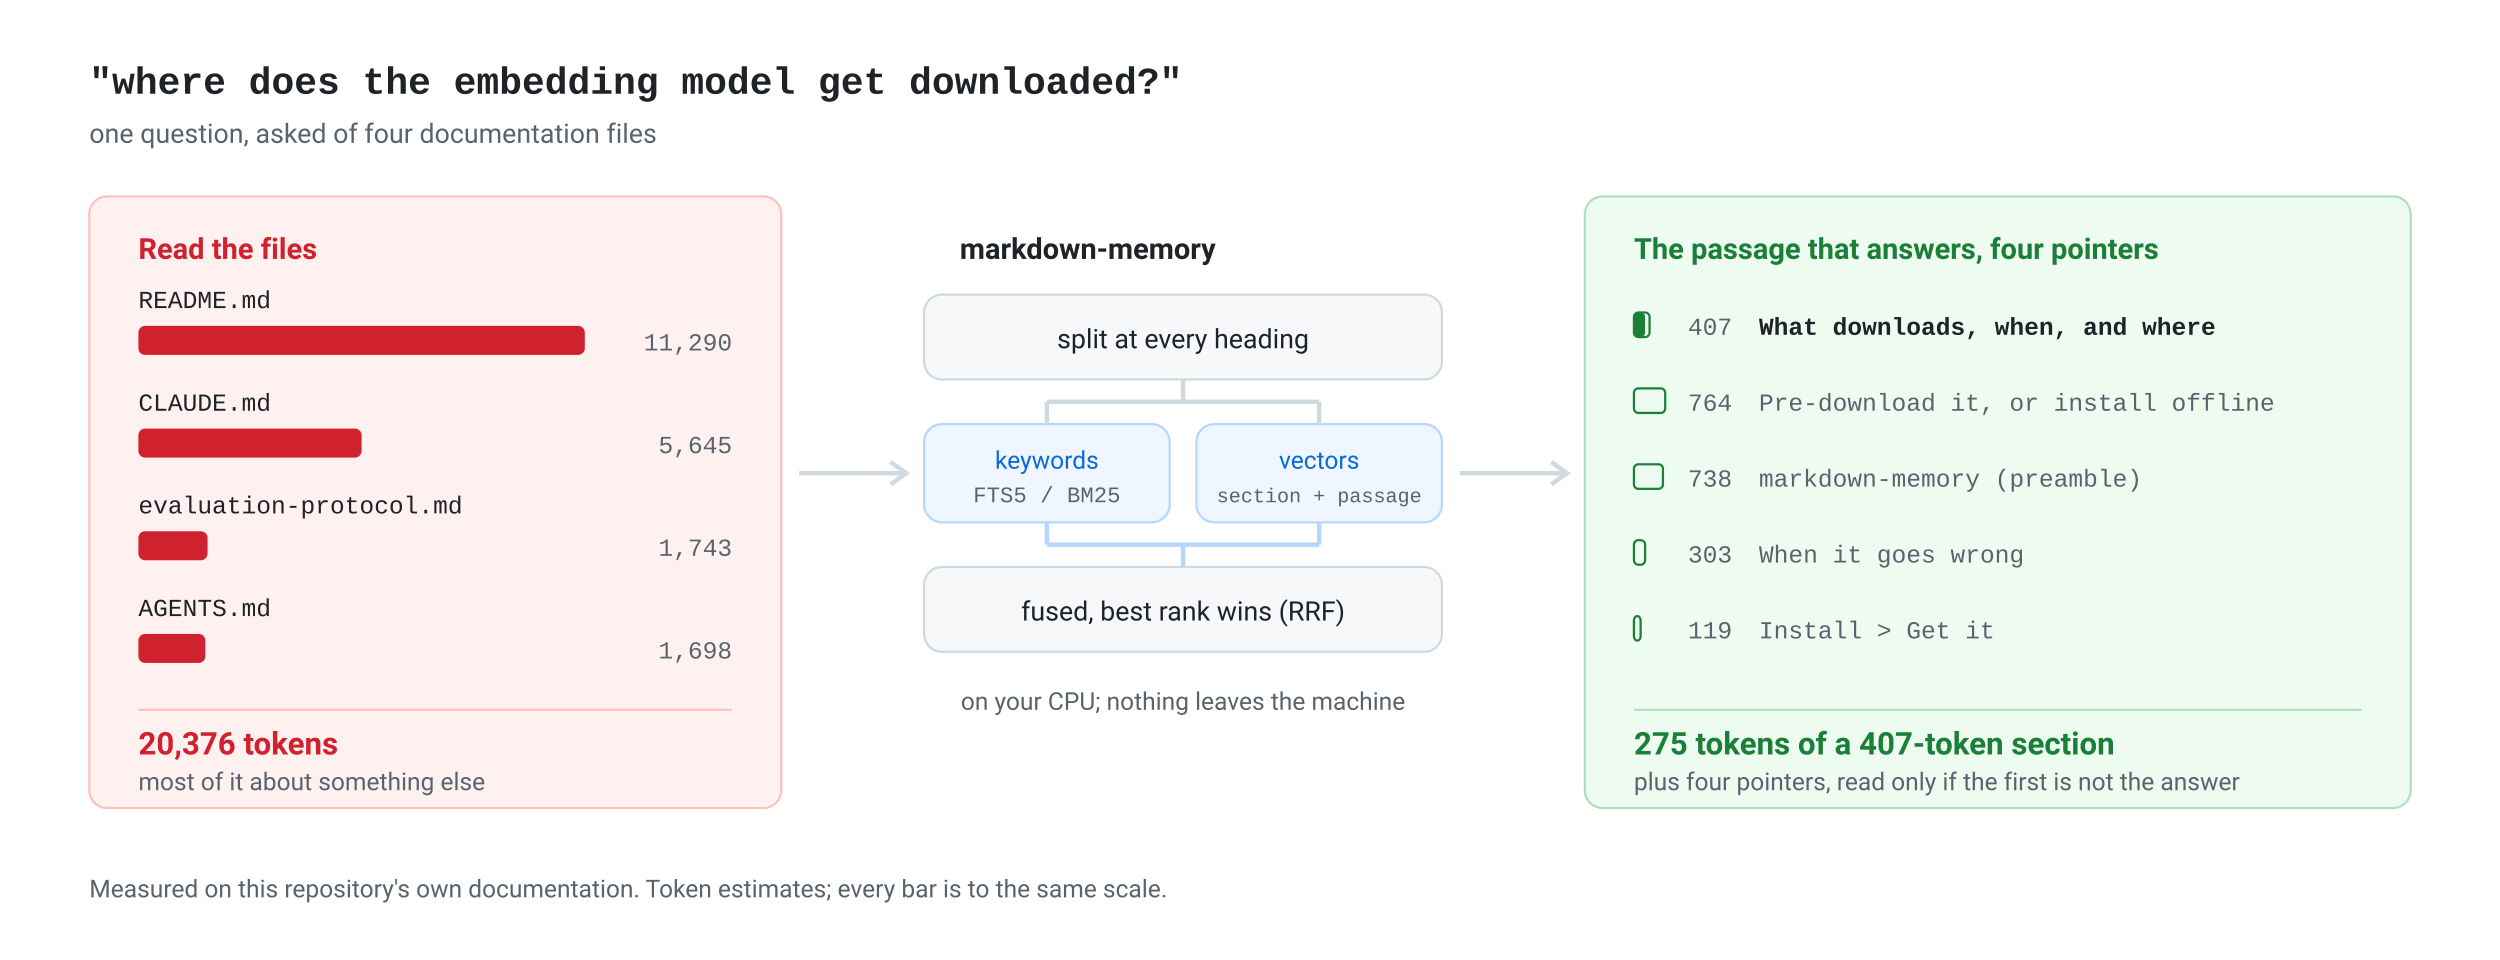
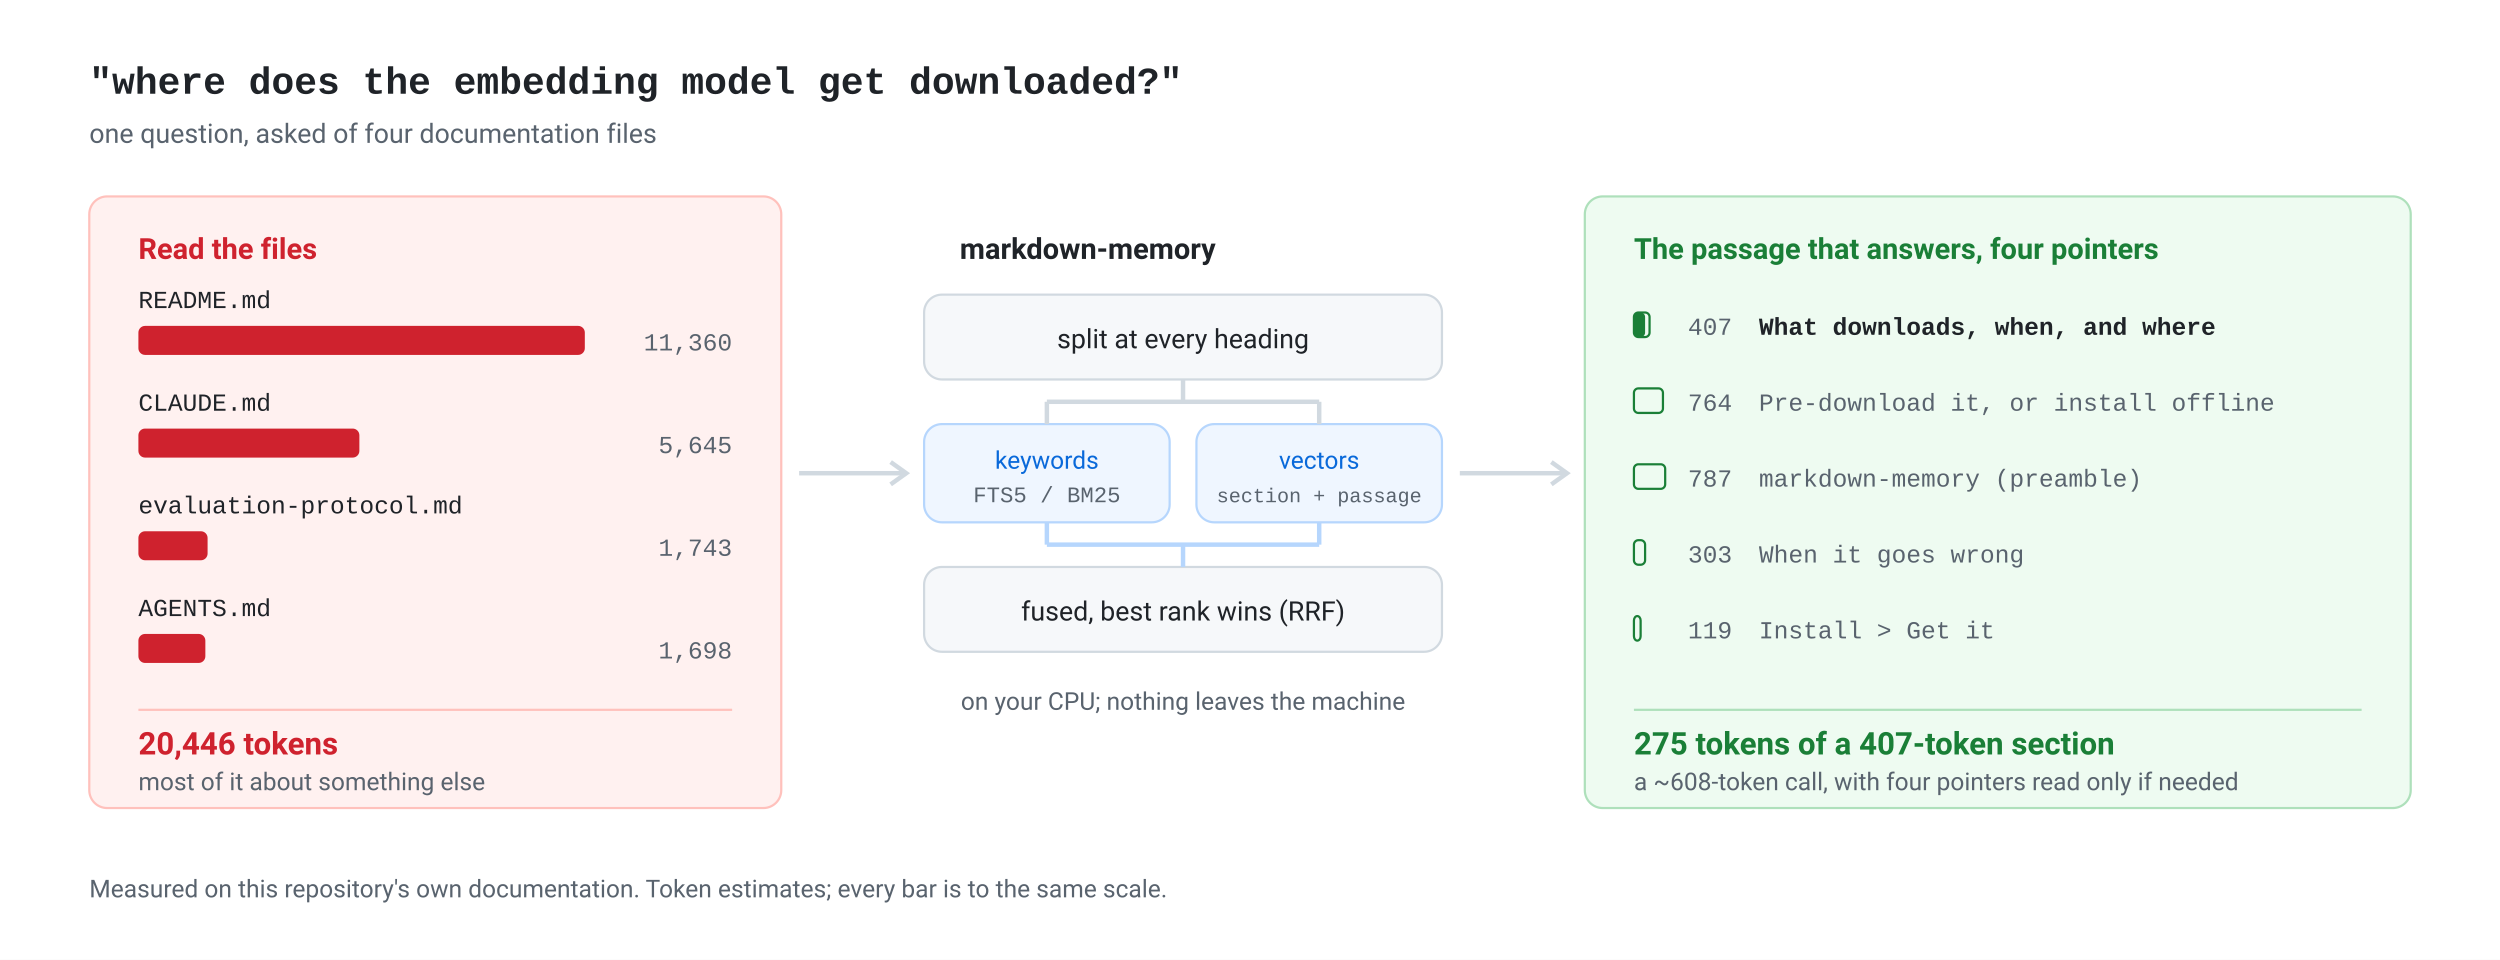
- <svg xmlns="http://www.w3.org/2000/svg" viewBox="0 0 1120 430" width="1120" height="430" role="img" aria-label="One question: reading four whole files costs 20,376 tokens; markdown-memory returns the passage that answers, 275 tokens of a 407-token section, with four pointers to the rest.">
+ <svg xmlns="http://www.w3.org/2000/svg" viewBox="0 0 1120 430" width="1120" height="430" role="img" aria-label="One question: reading four whole files costs 20,446 tokens; markdown-memory returns the passage that answers, 275 tokens of a 407-token section, in a ~608-token call with four pointers to the rest.">
  <rect width="1120" height="430" fill="#ffffff" />
  <text x="40" y="42" font-family="ui-monospace,SFMono-Regular,Menlo,Consolas,'Liberation Mono',monospace" font-size="17" font-weight="600" fill="#1f2328" text-anchor="start">"where does the embedding model get downloaded?"</text>
  <text x="40" y="64" font-family="ui-sans-serif,-apple-system,BlinkMacSystemFont,'Segoe UI',Roboto,'Helvetica Neue',Arial,sans-serif" font-size="12" font-weight="400" fill="#59636e" text-anchor="start">one question, asked of four documentation files</text>
  <rect x="40" y="88" width="310" height="274" rx="8" fill="#fff1f0" stroke="#ffc1bc" stroke-width="1" />
  <text x="62" y="116" font-family="ui-sans-serif,-apple-system,BlinkMacSystemFont,'Segoe UI',Roboto,'Helvetica Neue',Arial,sans-serif" font-size="13" font-weight="600" fill="#cf222e" text-anchor="start">Read the files</text>
  <text x="62" y="138" font-family="ui-monospace,SFMono-Regular,Menlo,Consolas,'Liberation Mono',monospace" font-size="11" font-weight="400" fill="#1f2328" text-anchor="start">README.md</text>
  <rect x="62" y="146" width="200" height="13" rx="3" fill="#cf222e" stroke="none" stroke-width="1" />
-   <text x="328" y="157" font-family="ui-monospace,SFMono-Regular,Menlo,Consolas,'Liberation Mono',monospace" font-size="11" font-weight="400" fill="#59636e" text-anchor="end">11,290</text>
+   <text x="328" y="157" font-family="ui-monospace,SFMono-Regular,Menlo,Consolas,'Liberation Mono',monospace" font-size="11" font-weight="400" fill="#59636e" text-anchor="end">11,360</text>
  <text x="62" y="184" font-family="ui-monospace,SFMono-Regular,Menlo,Consolas,'Liberation Mono',monospace" font-size="11" font-weight="400" fill="#1f2328" text-anchor="start">CLAUDE.md</text>
-   <rect x="62" y="192" width="100" height="13" rx="3" fill="#cf222e" stroke="none" stroke-width="1" />
+   <rect x="62" y="192" width="99" height="13" rx="3" fill="#cf222e" stroke="none" stroke-width="1" />
  <text x="328" y="203" font-family="ui-monospace,SFMono-Regular,Menlo,Consolas,'Liberation Mono',monospace" font-size="11" font-weight="400" fill="#59636e" text-anchor="end">5,645</text>
  <text x="62" y="230" font-family="ui-monospace,SFMono-Regular,Menlo,Consolas,'Liberation Mono',monospace" font-size="11" font-weight="400" fill="#1f2328" text-anchor="start">evaluation-protocol.md</text>
  <rect x="62" y="238" width="31" height="13" rx="3" fill="#cf222e" stroke="none" stroke-width="1" />
  <text x="328" y="249" font-family="ui-monospace,SFMono-Regular,Menlo,Consolas,'Liberation Mono',monospace" font-size="11" font-weight="400" fill="#59636e" text-anchor="end">1,743</text>
  <text x="62" y="276" font-family="ui-monospace,SFMono-Regular,Menlo,Consolas,'Liberation Mono',monospace" font-size="11" font-weight="400" fill="#1f2328" text-anchor="start">AGENTS.md</text>
  <rect x="62" y="284" width="30" height="13" rx="3" fill="#cf222e" stroke="none" stroke-width="1" />
  <text x="328" y="295" font-family="ui-monospace,SFMono-Regular,Menlo,Consolas,'Liberation Mono',monospace" font-size="11" font-weight="400" fill="#59636e" text-anchor="end">1,698</text>
  <path d="M62 318 L328 318" stroke="#ffc1bc" stroke-width="1" />
-   <text x="62" y="338" font-family="ui-sans-serif,-apple-system,BlinkMacSystemFont,'Segoe UI',Roboto,'Helvetica Neue',Arial,sans-serif" font-size="14" font-weight="600" fill="#cf222e" text-anchor="start">20,376 tokens</text>
+   <text x="62" y="338" font-family="ui-sans-serif,-apple-system,BlinkMacSystemFont,'Segoe UI',Roboto,'Helvetica Neue',Arial,sans-serif" font-size="14" font-weight="600" fill="#cf222e" text-anchor="start">20,446 tokens</text>
  <text x="62" y="354" font-family="ui-sans-serif,-apple-system,BlinkMacSystemFont,'Segoe UI',Roboto,'Helvetica Neue',Arial,sans-serif" font-size="11" font-weight="400" fill="#59636e" text-anchor="start">most of it about something else</text>
  <text x="430" y="116" font-family="ui-sans-serif,-apple-system,BlinkMacSystemFont,'Segoe UI',Roboto,'Helvetica Neue',Arial,sans-serif" font-size="13" font-weight="600" fill="#1f2328" text-anchor="start">markdown-memory</text>
  <rect x="414" y="132" width="232" height="38" rx="8" fill="#f6f8fa" stroke="#d1d9e0" stroke-width="1" />
  <text x="530" y="156" font-family="ui-sans-serif,-apple-system,BlinkMacSystemFont,'Segoe UI',Roboto,'Helvetica Neue',Arial,sans-serif" font-size="12" font-weight="400" fill="#1f2328" text-anchor="middle">split at every heading</text>
  <rect x="414" y="190" width="110" height="44" rx="8" fill="#eff6ff" stroke="#b6d6fd" stroke-width="1" />
  <text x="469" y="210" font-family="ui-sans-serif,-apple-system,BlinkMacSystemFont,'Segoe UI',Roboto,'Helvetica Neue',Arial,sans-serif" font-size="11" font-weight="400" fill="#0969da" text-anchor="middle">keywords</text>
  <text x="469" y="225" font-family="ui-monospace,SFMono-Regular,Menlo,Consolas,'Liberation Mono',monospace" font-size="10" font-weight="400" fill="#59636e" text-anchor="middle">FTS5 / BM25</text>
  <rect x="536" y="190" width="110" height="44" rx="8" fill="#eff6ff" stroke="#b6d6fd" stroke-width="1" />
  <text x="591" y="210" font-family="ui-sans-serif,-apple-system,BlinkMacSystemFont,'Segoe UI',Roboto,'Helvetica Neue',Arial,sans-serif" font-size="11" font-weight="400" fill="#0969da" text-anchor="middle">vectors</text>
  <text x="591" y="225" font-family="ui-monospace,SFMono-Regular,Menlo,Consolas,'Liberation Mono',monospace" font-size="9" font-weight="400" fill="#59636e" text-anchor="middle">section + passage</text>
  <rect x="414" y="254" width="232" height="38" rx="8" fill="#f6f8fa" stroke="#d1d9e0" stroke-width="1" />
  <text x="530" y="278" font-family="ui-sans-serif,-apple-system,BlinkMacSystemFont,'Segoe UI',Roboto,'Helvetica Neue',Arial,sans-serif" font-size="12" font-weight="400" fill="#1f2328" text-anchor="middle">fused, best rank wins (RRF)</text>
  <path d="M530 170 L530 180 M469 180 L591 180 M469 180 L469 190 M591 180 L591 190" stroke="#d1d9e0" stroke-width="2" fill="none" />
  <path d="M469 234 L469 244 M591 234 L591 244 M469 244 L591 244 M530 244 L530 254" stroke="#b6d6fd" stroke-width="2" fill="none" />
  <text x="530" y="318" font-family="ui-sans-serif,-apple-system,BlinkMacSystemFont,'Segoe UI',Roboto,'Helvetica Neue',Arial,sans-serif" font-size="11" font-weight="400" fill="#59636e" text-anchor="middle">on your CPU; nothing leaves the machine</text>
  <path d="M358 212 L406 212" stroke="#d1d9e0" stroke-width="2" fill="none" />
  <path d="M399 207 L406 212 L399 217" fill="none" stroke="#d1d9e0" stroke-width="2" />
  <path d="M654 212 L702 212" stroke="#d1d9e0" stroke-width="2" fill="none" />
  <path d="M695 207 L702 212 L695 217" fill="none" stroke="#d1d9e0" stroke-width="2" />
  <rect x="710" y="88" width="370" height="274" rx="8" fill="#eefbf1" stroke="#aee0bb" stroke-width="1" />
  <text x="732" y="116" font-family="ui-sans-serif,-apple-system,BlinkMacSystemFont,'Segoe UI',Roboto,'Helvetica Neue',Arial,sans-serif" font-size="13" font-weight="600" fill="#1a7f37" text-anchor="start">The passage that answers, four pointers</text>
  <rect x="732" y="140" width="7" height="11" rx="2" fill="none" stroke="#1a7f37" stroke-width="1" />
  <rect x="732" y="140" width="5" height="11" rx="2" fill="#1a7f37" stroke="none" stroke-width="1" />
  <text x="776" y="150" font-family="ui-monospace,SFMono-Regular,Menlo,Consolas,'Liberation Mono',monospace" font-size="11" font-weight="400" fill="#59636e" text-anchor="end">407</text>
  <text x="788" y="150" font-family="ui-monospace,SFMono-Regular,Menlo,Consolas,'Liberation Mono',monospace" font-size="11" font-weight="600" fill="#1f2328" text-anchor="start">What downloads, when, and where</text>
-   <rect x="732" y="174" width="14" height="11" rx="2" fill="none" stroke="#1a7f37" stroke-width="1" />
+   <rect x="732" y="174" width="13" height="11" rx="2" fill="none" stroke="#1a7f37" stroke-width="1" />
  <text x="776" y="184" font-family="ui-monospace,SFMono-Regular,Menlo,Consolas,'Liberation Mono',monospace" font-size="11" font-weight="400" fill="#59636e" text-anchor="end">764</text>
  <text x="788" y="184" font-family="ui-monospace,SFMono-Regular,Menlo,Consolas,'Liberation Mono',monospace" font-size="11" font-weight="400" fill="#59636e" text-anchor="start">Pre-download it, or install offline</text>
-   <rect x="732" y="208" width="13" height="11" rx="2" fill="none" stroke="#1a7f37" stroke-width="1" />
-   <text x="776" y="218" font-family="ui-monospace,SFMono-Regular,Menlo,Consolas,'Liberation Mono',monospace" font-size="11" font-weight="400" fill="#59636e" text-anchor="end">738</text>
+   <rect x="732" y="208" width="14" height="11" rx="2" fill="none" stroke="#1a7f37" stroke-width="1" />
+   <text x="776" y="218" font-family="ui-monospace,SFMono-Regular,Menlo,Consolas,'Liberation Mono',monospace" font-size="11" font-weight="400" fill="#59636e" text-anchor="end">787</text>
  <text x="788" y="218" font-family="ui-monospace,SFMono-Regular,Menlo,Consolas,'Liberation Mono',monospace" font-size="11" font-weight="400" fill="#59636e" text-anchor="start">markdown-memory  (preamble)</text>
  <rect x="732" y="242" width="5" height="11" rx="2" fill="none" stroke="#1a7f37" stroke-width="1" />
  <text x="776" y="252" font-family="ui-monospace,SFMono-Regular,Menlo,Consolas,'Liberation Mono',monospace" font-size="11" font-weight="400" fill="#59636e" text-anchor="end">303</text>
  <text x="788" y="252" font-family="ui-monospace,SFMono-Regular,Menlo,Consolas,'Liberation Mono',monospace" font-size="11" font-weight="400" fill="#59636e" text-anchor="start">When it goes wrong</text>
  <rect x="732" y="276" width="3" height="11" rx="2" fill="none" stroke="#1a7f37" stroke-width="1" />
  <text x="776" y="286" font-family="ui-monospace,SFMono-Regular,Menlo,Consolas,'Liberation Mono',monospace" font-size="11" font-weight="400" fill="#59636e" text-anchor="end">119</text>
  <text x="788" y="286" font-family="ui-monospace,SFMono-Regular,Menlo,Consolas,'Liberation Mono',monospace" font-size="11" font-weight="400" fill="#59636e" text-anchor="start">Install &gt; Get it</text>
  <path d="M732 318 L1058 318" stroke="#aee0bb" stroke-width="1" />
  <text x="732" y="338" font-family="ui-sans-serif,-apple-system,BlinkMacSystemFont,'Segoe UI',Roboto,'Helvetica Neue',Arial,sans-serif" font-size="14" font-weight="600" fill="#1a7f37" text-anchor="start">275 tokens of a 407-token section</text>
-   <text x="732" y="354" font-family="ui-sans-serif,-apple-system,BlinkMacSystemFont,'Segoe UI',Roboto,'Helvetica Neue',Arial,sans-serif" font-size="11" font-weight="400" fill="#59636e" text-anchor="start">plus four pointers, read only if the first is not the answer</text>
+   <text x="732" y="354" font-family="ui-sans-serif,-apple-system,BlinkMacSystemFont,'Segoe UI',Roboto,'Helvetica Neue',Arial,sans-serif" font-size="11" font-weight="400" fill="#59636e" text-anchor="start">a ~608-token call, with four pointers read only if needed</text>
  <text x="40" y="402" font-family="ui-sans-serif,-apple-system,BlinkMacSystemFont,'Segoe UI',Roboto,'Helvetica Neue',Arial,sans-serif" font-size="11" font-weight="400" fill="#59636e" text-anchor="start">Measured on this repository's own documentation. Token estimates; every bar is to the same scale.</text>
</svg>
